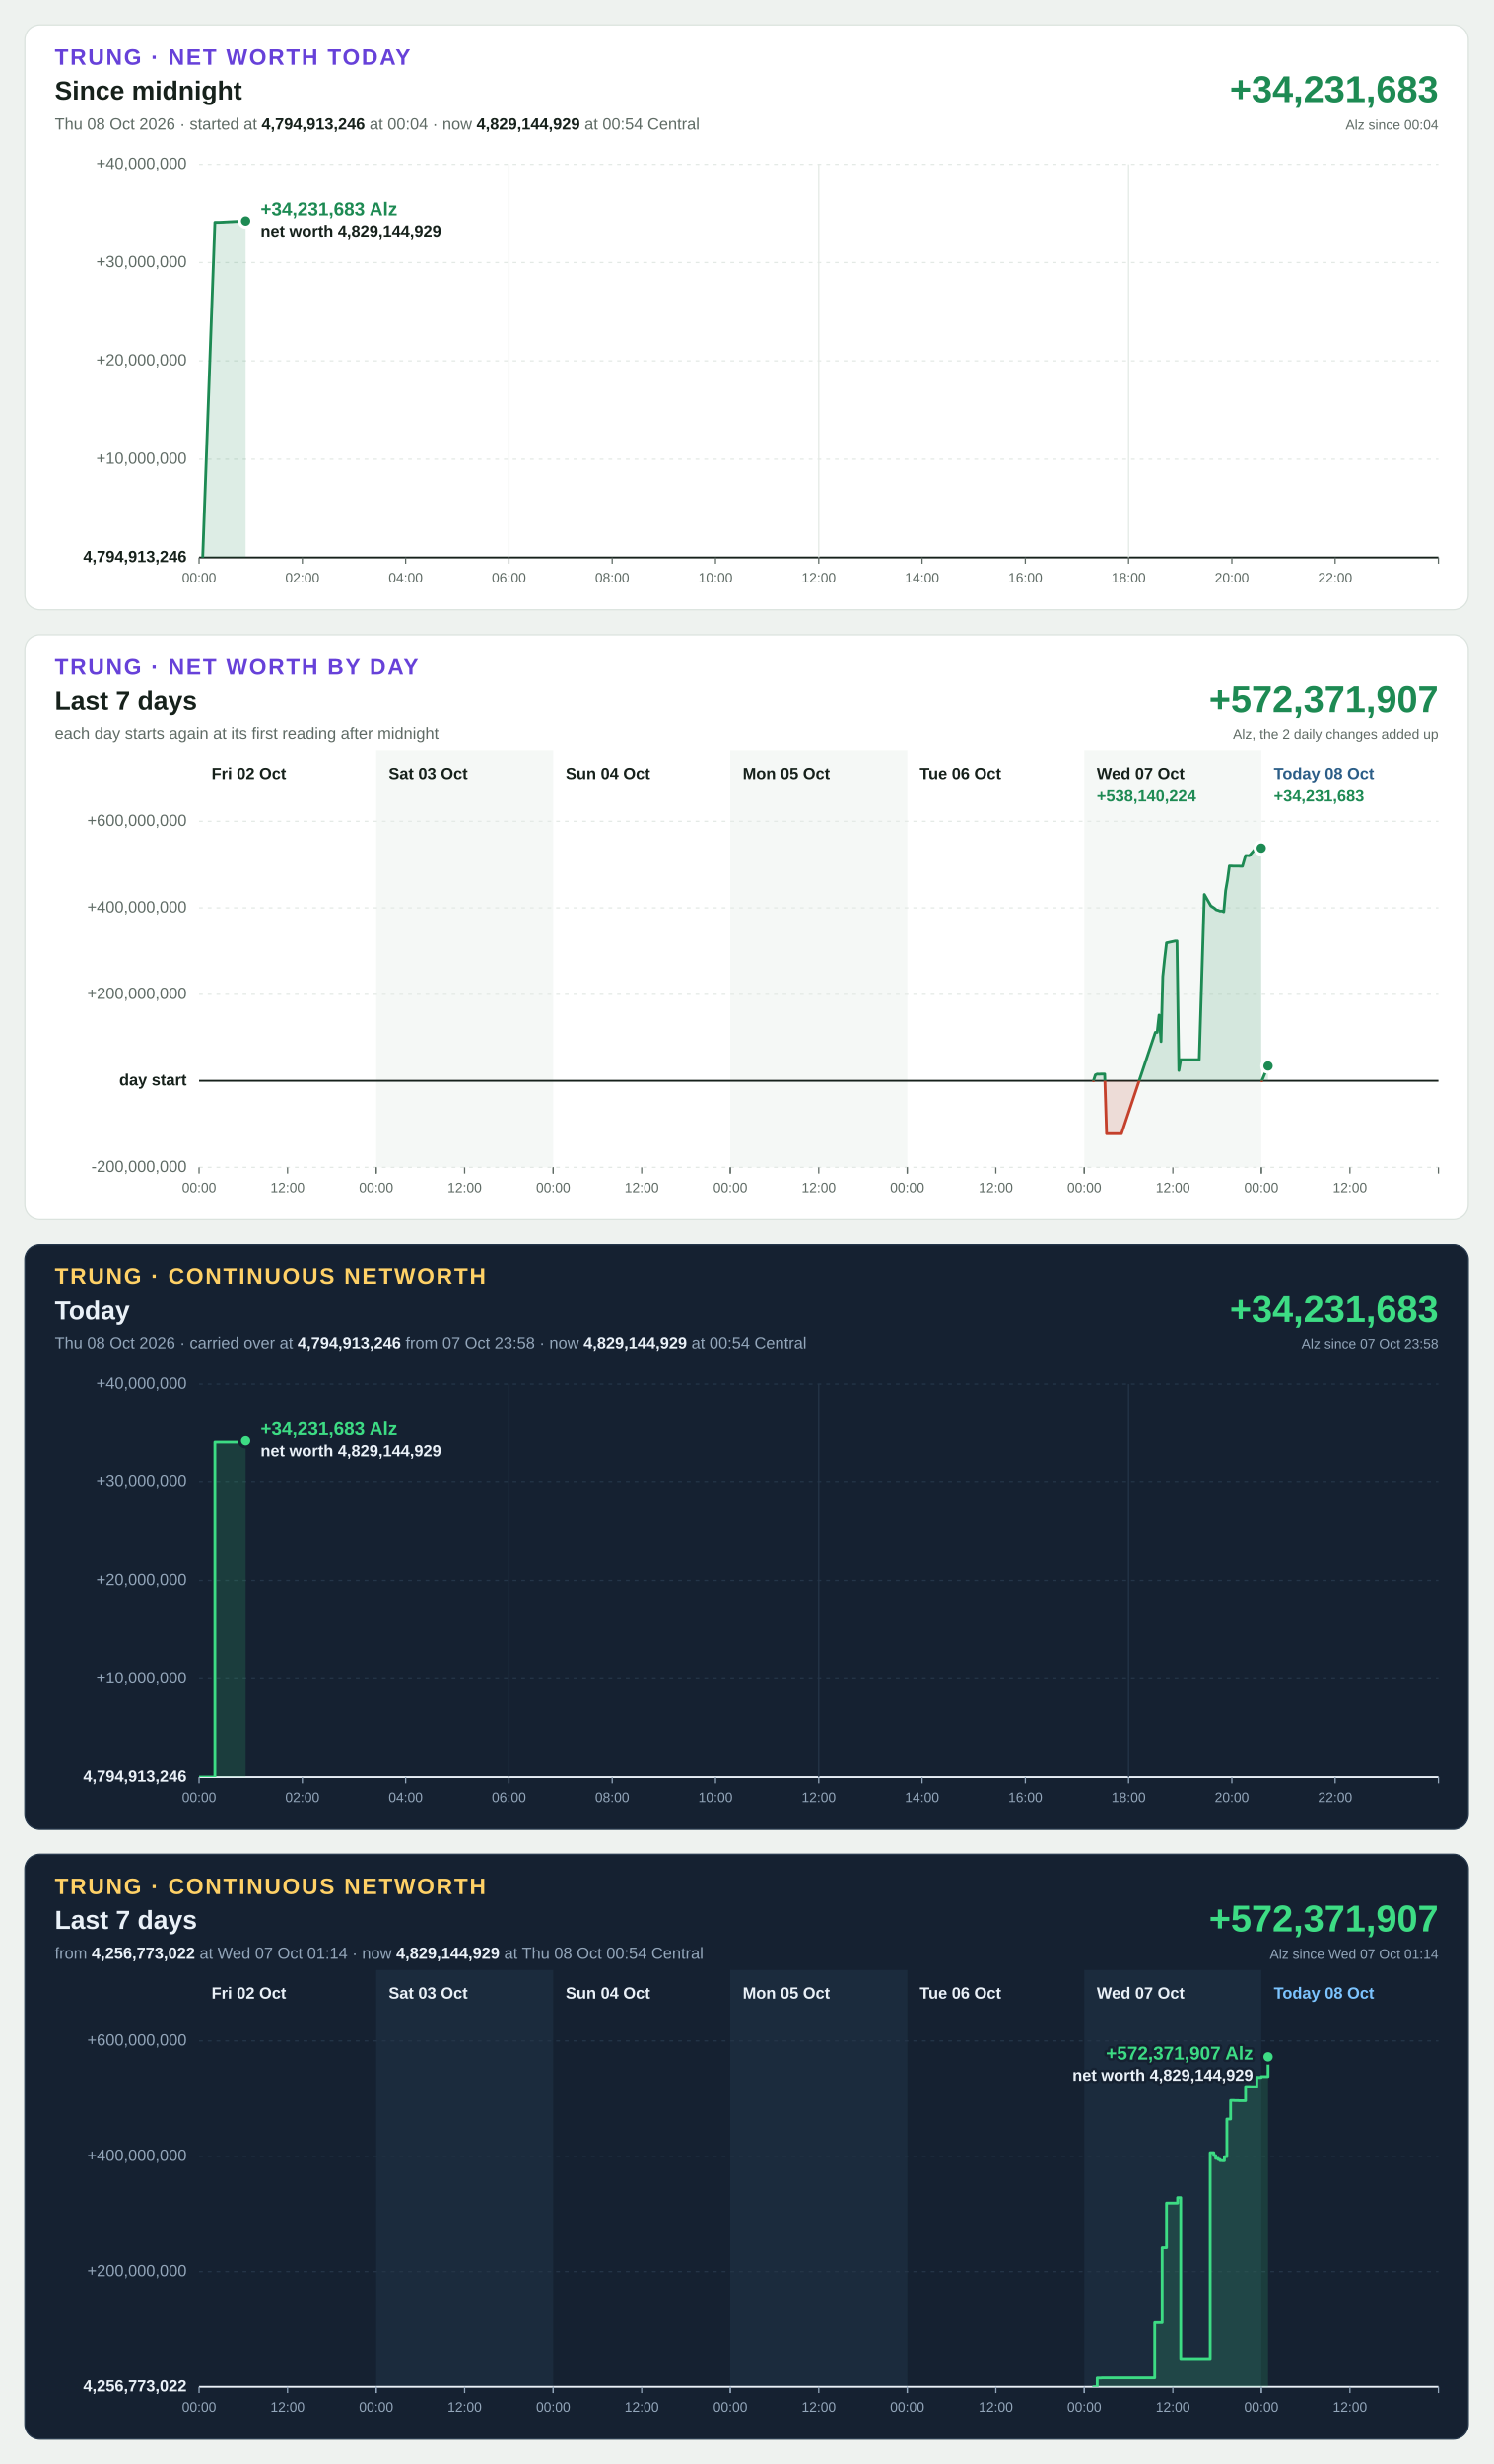
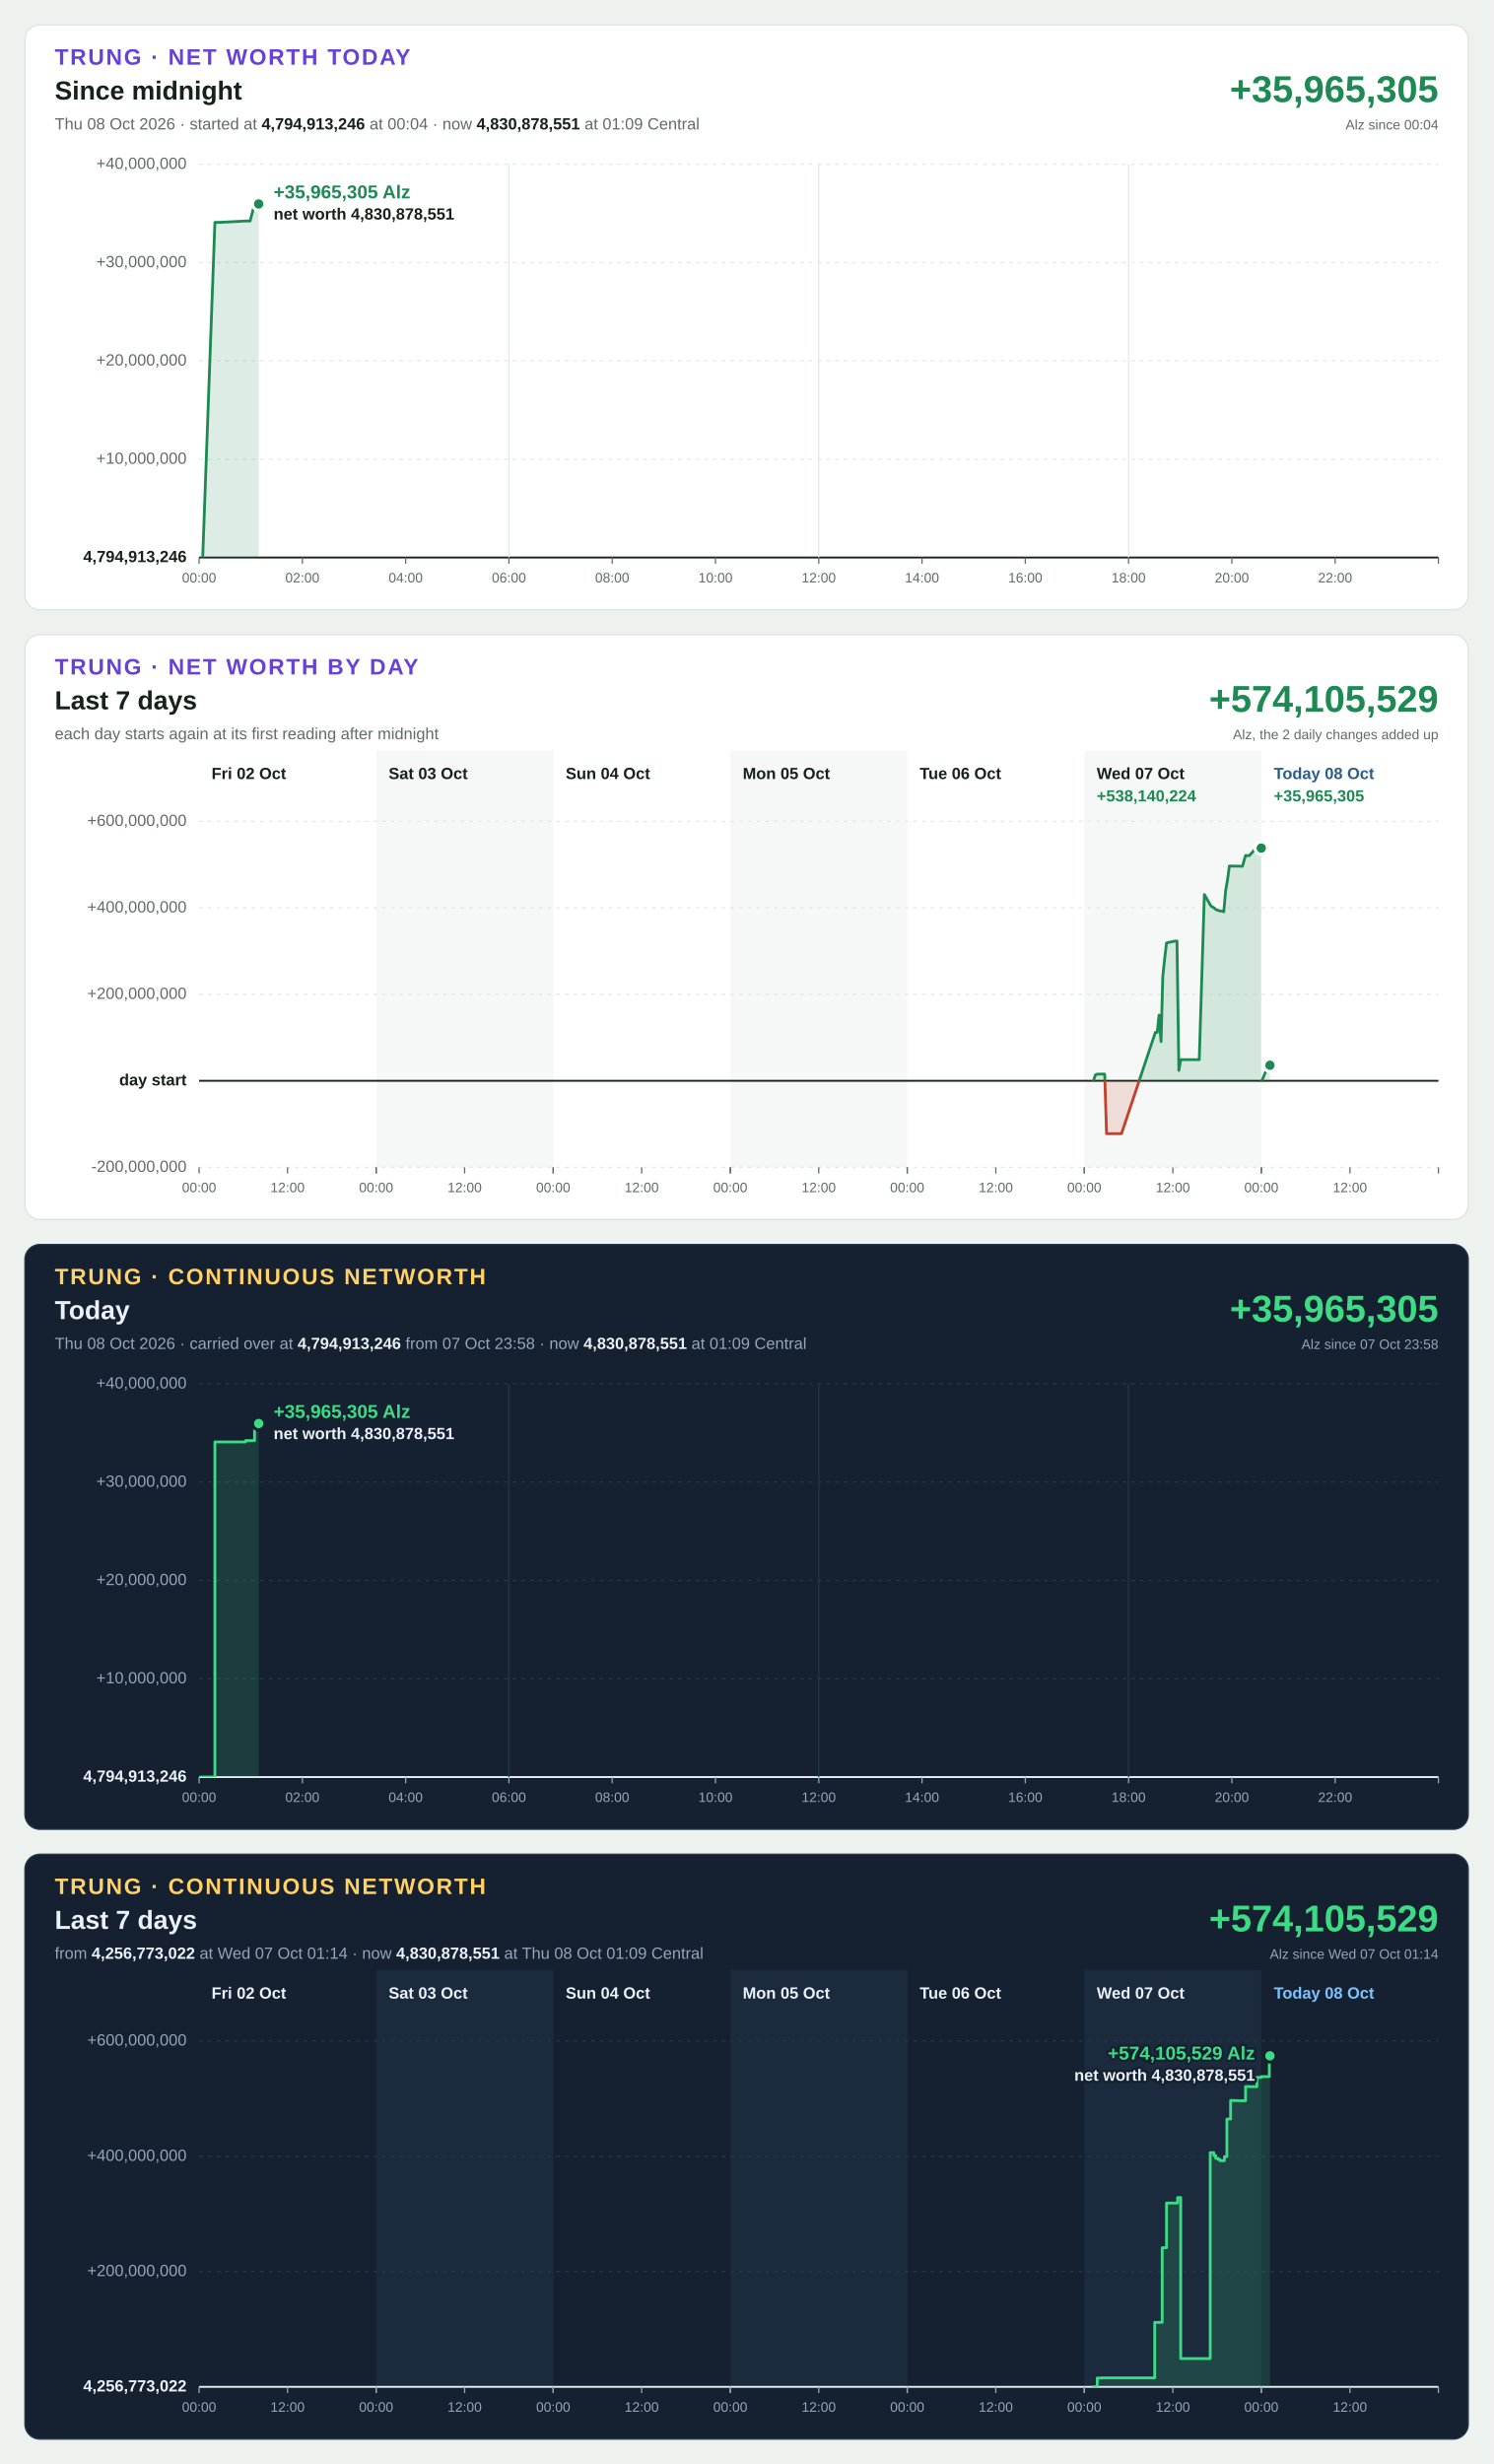
<svg xmlns="http://www.w3.org/2000/svg" width="1200" height="1980" viewBox="0 0 1200 1980" font-family="Segoe UI, Helvetica Neue, Arial, sans-serif" font-size="13" style="font-variant-numeric: tabular-nums">
  <rect width="1200" height="1980" fill="#eef2ef" />
  <g transform="translate(20,20)">
    <rect width="1160" height="470" rx="12" fill="#ffffff" stroke="#dbe3de" />
    <text x="24" y="32" font-size="18" font-weight="700" letter-spacing="1.4" fill="#6741d9">TRUNG · NET WORTH TODAY</text>
    <text x="24" y="60" font-size="21" font-weight="700" fill="#16211b">Since midnight</text>
-     <text x="24" y="84" fill="#5f6b65">Thu 08 Oct 2026 · started at <tspan font-weight="700" fill="#16211b">4,794,913,246</tspan> at 00:04 · now <tspan font-weight="700" fill="#16211b">4,829,144,929</tspan> at 00:54 Central</text>
-     <text x="1136" y="62" font-size="30" font-weight="700" text-anchor="end" fill="#1d8a53">+34,231,683</text>
+     <text x="24" y="84" fill="#5f6b65">Thu 08 Oct 2026 · started at <tspan font-weight="700" fill="#16211b">4,794,913,246</tspan> at 00:04 · now <tspan font-weight="700" fill="#16211b">4,830,878,551</tspan> at 01:09 Central</text>
+     <text x="1136" y="62" font-size="30" font-weight="700" text-anchor="end" fill="#1d8a53">+35,965,305</text>
    <text x="1136" y="84" font-size="11" text-anchor="end" fill="#5f6b65">Alz since 00:04</text>
    <line x1="140" x2="1136" y1="428.0" y2="428.0" stroke="#16211b" stroke-width="1.5" />
    <text x="130" y="428.0" text-anchor="end" dominant-baseline="middle" font-weight="700" fill="#16211b">4,794,913,246</text>
    <line x1="140" x2="1136" y1="349.0" y2="349.0" stroke="#e3e9e5" stroke-width="1" stroke-dasharray="3 4" />
    <text x="130" y="349.0" text-anchor="end" dominant-baseline="middle" font-weight="400" fill="#5f6b65">+10,000,000</text>
    <line x1="140" x2="1136" y1="270.0" y2="270.0" stroke="#e3e9e5" stroke-width="1" stroke-dasharray="3 4" />
    <text x="130" y="270.0" text-anchor="end" dominant-baseline="middle" font-weight="400" fill="#5f6b65">+20,000,000</text>
    <line x1="140" x2="1136" y1="191.0" y2="191.0" stroke="#e3e9e5" stroke-width="1" stroke-dasharray="3 4" />
    <text x="130" y="191.0" text-anchor="end" dominant-baseline="middle" font-weight="400" fill="#5f6b65">+30,000,000</text>
    <line x1="140" x2="1136" y1="112.0" y2="112.0" stroke="#e3e9e5" stroke-width="1" stroke-dasharray="3 4" />
    <text x="130" y="112.0" text-anchor="end" dominant-baseline="middle" font-weight="400" fill="#5f6b65">+40,000,000</text>
    <line x1="140.0" x2="140.0" y1="428" y2="433" stroke="#5f6b65" stroke-width="1" />
    <text x="140.0" y="448" font-size="11" text-anchor="middle" fill="#5f6b65">00:00</text>
    <line x1="223.0" x2="223.0" y1="428" y2="433" stroke="#5f6b65" stroke-width="1" />
    <text x="223.0" y="448" font-size="11" text-anchor="middle" fill="#5f6b65">02:00</text>
    <line x1="306.0" x2="306.0" y1="428" y2="433" stroke="#5f6b65" stroke-width="1" />
    <text x="306.0" y="448" font-size="11" text-anchor="middle" fill="#5f6b65">04:00</text>
    <line x1="389.0" x2="389.0" y1="112" y2="428" stroke="#e3e9e5" stroke-width="1" />
    <line x1="389.0" x2="389.0" y1="428" y2="433" stroke="#5f6b65" stroke-width="1" />
    <text x="389.0" y="448" font-size="11" text-anchor="middle" fill="#5f6b65">06:00</text>
    <line x1="472.0" x2="472.0" y1="428" y2="433" stroke="#5f6b65" stroke-width="1" />
    <text x="472.0" y="448" font-size="11" text-anchor="middle" fill="#5f6b65">08:00</text>
    <line x1="555.0" x2="555.0" y1="428" y2="433" stroke="#5f6b65" stroke-width="1" />
    <text x="555.0" y="448" font-size="11" text-anchor="middle" fill="#5f6b65">10:00</text>
    <line x1="638.0" x2="638.0" y1="112" y2="428" stroke="#e3e9e5" stroke-width="1" />
    <line x1="638.0" x2="638.0" y1="428" y2="433" stroke="#5f6b65" stroke-width="1" />
    <text x="638.0" y="448" font-size="11" text-anchor="middle" fill="#5f6b65">12:00</text>
    <line x1="721.0" x2="721.0" y1="428" y2="433" stroke="#5f6b65" stroke-width="1" />
    <text x="721.0" y="448" font-size="11" text-anchor="middle" fill="#5f6b65">14:00</text>
    <line x1="804.0" x2="804.0" y1="428" y2="433" stroke="#5f6b65" stroke-width="1" />
    <text x="804.0" y="448" font-size="11" text-anchor="middle" fill="#5f6b65">16:00</text>
    <line x1="887.0" x2="887.0" y1="112" y2="428" stroke="#e3e9e5" stroke-width="1" />
    <line x1="887.0" x2="887.0" y1="428" y2="433" stroke="#5f6b65" stroke-width="1" />
    <text x="887.0" y="448" font-size="11" text-anchor="middle" fill="#5f6b65">18:00</text>
    <line x1="970.0" x2="970.0" y1="428" y2="433" stroke="#5f6b65" stroke-width="1" />
    <text x="970.0" y="448" font-size="11" text-anchor="middle" fill="#5f6b65">20:00</text>
    <line x1="1053.0" x2="1053.0" y1="428" y2="433" stroke="#5f6b65" stroke-width="1" />
    <text x="1053.0" y="448" font-size="11" text-anchor="middle" fill="#5f6b65">22:00</text>
    <line x1="1136.0" x2="1136.0" y1="428" y2="433" stroke="#5f6b65" stroke-width="1" />
    <defs>
-       <path id="shape-today" d="M142.9 428.0L142.9 428.0L152.7 158.7L156.2 158.7L177.4 157.6L177.4 428.0Z" />
-       <path id="line-today" d="M142.9 428.0L152.7 158.7L156.2 158.7L177.4 157.6" />
+       <path id="shape-today" d="M142.9 428.0L142.9 428.0L152.7 158.7L156.2 158.7L177.4 157.6L181.0 157.6L184.6 143.9L187.9 143.9L187.9 428.0Z" />
+       <path id="line-today" d="M142.9 428.0L152.7 158.7L156.2 158.7L177.4 157.6L181.0 157.6L184.6 143.9L187.9 143.9" />
      <clipPath id="up-today">
        <rect x="140" y="112" width="996" height="316.0" />
      </clipPath>
      <clipPath id="down-today">
        <rect x="140" y="428.0" width="996" height="0.0" />
      </clipPath>
    </defs>
    <use href="#shape-today" fill="#1d8a53" fill-opacity="0.15" clip-path="url(#up-today)" />
    <use href="#line-today" fill="none" stroke="#1d8a53" stroke-width="2.25" stroke-linejoin="round" stroke-linecap="round" clip-path="url(#up-today)" />
    <use href="#shape-today" fill="#c4402b" fill-opacity="0.15" clip-path="url(#down-today)" />
    <use href="#line-today" fill="none" stroke="#c4402b" stroke-width="2.25" stroke-linejoin="round" stroke-linecap="round" clip-path="url(#down-today)" />
-     <circle cx="177.4" cy="157.6" r="5" fill="#1d8a53" stroke="#ffffff" stroke-width="2.5" />
-     <text x="189.4" y="153.1" text-anchor="start" font-size="15" font-weight="700" fill="#1d8a53" stroke="#ffffff" stroke-width="4" stroke-linejoin="round" paint-order="stroke">+34,231,683 Alz</text>
-     <text x="189.4" y="170.1" text-anchor="start" font-size="13" font-weight="600" fill="#16211b" stroke="#ffffff" stroke-width="4" stroke-linejoin="round" paint-order="stroke">net worth 4,829,144,929</text>
+     <circle cx="187.9" cy="143.9" r="5" fill="#1d8a53" stroke="#ffffff" stroke-width="2.5" />
+     <text x="199.9" y="139.4" text-anchor="start" font-size="15" font-weight="700" fill="#1d8a53" stroke="#ffffff" stroke-width="4" stroke-linejoin="round" paint-order="stroke">+35,965,305 Alz</text>
+     <text x="199.9" y="156.4" text-anchor="start" font-size="13" font-weight="600" fill="#16211b" stroke="#ffffff" stroke-width="4" stroke-linejoin="round" paint-order="stroke">net worth 4,830,878,551</text>
  </g>
  <g transform="translate(20,510)">
    <rect width="1160" height="470" rx="12" fill="#ffffff" stroke="#dbe3de" />
    <text x="24" y="32" font-size="18" font-weight="700" letter-spacing="1.4" fill="#6741d9">TRUNG · NET WORTH BY DAY</text>
    <text x="24" y="60" font-size="21" font-weight="700" fill="#16211b">Last 7 days</text>
    <text x="24" y="84" fill="#5f6b65">each day starts again at its first reading after midnight</text>
-     <text x="1136" y="62" font-size="30" font-weight="700" text-anchor="end" fill="#1d8a53">+572,371,907</text>
+     <text x="1136" y="62" font-size="30" font-weight="700" text-anchor="end" fill="#1d8a53">+574,105,529</text>
    <text x="1136" y="84" font-size="11" text-anchor="end" fill="#5f6b65">Alz, the 2 daily changes added up</text>
    <rect x="282.3" y="93" width="142.3" height="335" fill="#f5f8f6" />
    <rect x="566.9" y="93" width="142.3" height="335" fill="#f5f8f6" />
    <rect x="851.4" y="93" width="142.3" height="335" fill="#f5f8f6" />
    <line x1="140" x2="1136" y1="428.0" y2="428.0" stroke="#e3e9e5" stroke-width="1" stroke-dasharray="3 4" />
    <text x="130" y="428.0" text-anchor="end" dominant-baseline="middle" font-weight="400" fill="#5f6b65">-200,000,000</text>
    <line x1="140" x2="1136" y1="358.5" y2="358.5" stroke="#16211b" stroke-width="1.5" />
    <text x="130" y="358.5" text-anchor="end" dominant-baseline="middle" font-weight="700" fill="#16211b">day start</text>
    <line x1="140" x2="1136" y1="289.0" y2="289.0" stroke="#e3e9e5" stroke-width="1" stroke-dasharray="3 4" />
    <text x="130" y="289.0" text-anchor="end" dominant-baseline="middle" font-weight="400" fill="#5f6b65">+200,000,000</text>
    <line x1="140" x2="1136" y1="219.5" y2="219.5" stroke="#e3e9e5" stroke-width="1" stroke-dasharray="3 4" />
    <text x="130" y="219.5" text-anchor="end" dominant-baseline="middle" font-weight="400" fill="#5f6b65">+400,000,000</text>
    <line x1="140" x2="1136" y1="150.0" y2="150.0" stroke="#e3e9e5" stroke-width="1" stroke-dasharray="3 4" />
    <text x="130" y="150.0" text-anchor="end" dominant-baseline="middle" font-weight="400" fill="#5f6b65">+600,000,000</text>
    <text x="150.0" y="116" font-weight="700" fill="#16211b">Fri 02 Oct</text>
    <line x1="140.0" x2="140.0" y1="428" y2="433" stroke="#5f6b65" stroke-width="1" />
    <text x="140.0" y="448" font-size="11" text-anchor="middle" fill="#5f6b65">00:00</text>
    <line x1="211.1" x2="211.1" y1="428" y2="433" stroke="#5f6b65" stroke-width="1" />
    <text x="211.1" y="448" font-size="11" text-anchor="middle" fill="#5f6b65">12:00</text>
    <line x1="282.3" x2="282.3" y1="428" y2="433" stroke="#5f6b65" stroke-width="1" />
    <text x="292.3" y="116" font-weight="700" fill="#16211b">Sat 03 Oct</text>
    <line x1="282.3" x2="282.3" y1="428" y2="433" stroke="#5f6b65" stroke-width="1" />
    <text x="282.3" y="448" font-size="11" text-anchor="middle" fill="#5f6b65">00:00</text>
    <line x1="353.4" x2="353.4" y1="428" y2="433" stroke="#5f6b65" stroke-width="1" />
    <text x="353.4" y="448" font-size="11" text-anchor="middle" fill="#5f6b65">12:00</text>
    <line x1="424.6" x2="424.6" y1="428" y2="433" stroke="#5f6b65" stroke-width="1" />
    <text x="434.6" y="116" font-weight="700" fill="#16211b">Sun 04 Oct</text>
    <line x1="424.6" x2="424.6" y1="428" y2="433" stroke="#5f6b65" stroke-width="1" />
    <text x="424.6" y="448" font-size="11" text-anchor="middle" fill="#5f6b65">00:00</text>
    <line x1="495.7" x2="495.7" y1="428" y2="433" stroke="#5f6b65" stroke-width="1" />
    <text x="495.7" y="448" font-size="11" text-anchor="middle" fill="#5f6b65">12:00</text>
    <line x1="566.9" x2="566.9" y1="428" y2="433" stroke="#5f6b65" stroke-width="1" />
    <text x="576.9" y="116" font-weight="700" fill="#16211b">Mon 05 Oct</text>
    <line x1="566.9" x2="566.9" y1="428" y2="433" stroke="#5f6b65" stroke-width="1" />
    <text x="566.9" y="448" font-size="11" text-anchor="middle" fill="#5f6b65">00:00</text>
    <line x1="638.0" x2="638.0" y1="428" y2="433" stroke="#5f6b65" stroke-width="1" />
    <text x="638.0" y="448" font-size="11" text-anchor="middle" fill="#5f6b65">12:00</text>
    <line x1="709.1" x2="709.1" y1="428" y2="433" stroke="#5f6b65" stroke-width="1" />
    <text x="719.1" y="116" font-weight="700" fill="#16211b">Tue 06 Oct</text>
    <line x1="709.1" x2="709.1" y1="428" y2="433" stroke="#5f6b65" stroke-width="1" />
    <text x="709.1" y="448" font-size="11" text-anchor="middle" fill="#5f6b65">00:00</text>
    <line x1="780.3" x2="780.3" y1="428" y2="433" stroke="#5f6b65" stroke-width="1" />
    <text x="780.3" y="448" font-size="11" text-anchor="middle" fill="#5f6b65">12:00</text>
    <line x1="851.4" x2="851.4" y1="428" y2="433" stroke="#5f6b65" stroke-width="1" />
    <text x="861.4" y="116" font-weight="700" fill="#16211b">Wed 07 Oct</text>
    <line x1="851.4" x2="851.4" y1="428" y2="433" stroke="#5f6b65" stroke-width="1" />
    <text x="851.4" y="448" font-size="11" text-anchor="middle" fill="#5f6b65">00:00</text>
    <line x1="922.6" x2="922.6" y1="428" y2="433" stroke="#5f6b65" stroke-width="1" />
    <text x="922.6" y="448" font-size="11" text-anchor="middle" fill="#5f6b65">12:00</text>
    <line x1="993.7" x2="993.7" y1="428" y2="433" stroke="#5f6b65" stroke-width="1" />
    <text x="861.4" y="134" font-weight="700" fill="#1d8a53">+538,140,224</text>
    <defs>
      <path id="shape-day5" d="M858.8 358.5L858.8 358.5L860.3 353.8L861.8 353.1L863.3 353.2L864.8 353.1L866.3 353.1L867.8 353.1L869.3 401.0L870.8 401.0L872.3 401.0L873.8 401.0L875.3 401.0L876.8 401.0L878.3 401.0L879.8 401.0L881.3 401.0L908.5 319.6L910.0 319.6L911.5 305.7L913.1 327.0L914.5 274.7L916.0 260.4L917.5 247.7L924.4 246.2L925.9 246.2L927.4 350.2L928.9 341.5L930.4 341.5L931.9 341.5L933.4 341.5L934.9 341.5L936.4 341.5L937.9 341.5L939.3 341.5L940.8 341.5L942.3 341.5L943.8 341.5L947.9 208.8L953.1 217.9L956.0 219.8L957.5 221.1L959.0 221.5L960.5 222.1L962.0 222.0L963.5 222.7L965.0 205.7L966.5 197.1L968.0 185.9L969.5 185.9L971.0 186.0L972.5 186.0L974.0 186.0L975.5 186.0L977.1 186.1L978.5 186.1L981.0 177.5L982.5 177.5L984.0 177.6L989.1 171.9L990.6 172.0L992.1 172.3L993.6 171.5L993.6 358.5Z" />
      <path id="line-day5" d="M858.8 358.5L860.3 353.8L861.8 353.1L863.3 353.2L864.8 353.1L866.3 353.1L867.8 353.1L869.3 401.0L870.8 401.0L872.3 401.0L873.8 401.0L875.3 401.0L876.8 401.0L878.3 401.0L879.8 401.0L881.3 401.0L908.5 319.6L910.0 319.6L911.5 305.7L913.1 327.0L914.5 274.7L916.0 260.4L917.5 247.7L924.4 246.2L925.9 246.2L927.4 350.2L928.9 341.5L930.4 341.5L931.9 341.5L933.4 341.5L934.9 341.5L936.4 341.5L937.9 341.5L939.3 341.5L940.8 341.5L942.3 341.5L943.8 341.5L947.9 208.8L953.1 217.9L956.0 219.8L957.5 221.1L959.0 221.5L960.5 222.1L962.0 222.0L963.5 222.7L965.0 205.7L966.5 197.1L968.0 185.9L969.5 185.9L971.0 186.0L972.5 186.0L974.0 186.0L975.5 186.0L977.1 186.1L978.5 186.1L981.0 177.5L982.5 177.5L984.0 177.6L989.1 171.9L990.6 172.0L992.1 172.3L993.6 171.5" />
      <clipPath id="up-day5">
        <rect x="140" y="150" width="996" height="208.5" />
      </clipPath>
      <clipPath id="down-day5">
        <rect x="140" y="358.5" width="996" height="69.5" />
      </clipPath>
    </defs>
    <use href="#shape-day5" fill="#1d8a53" fill-opacity="0.15" clip-path="url(#up-day5)" />
    <use href="#line-day5" fill="none" stroke="#1d8a53" stroke-width="2.25" stroke-linejoin="round" stroke-linecap="round" clip-path="url(#up-day5)" />
    <use href="#shape-day5" fill="#c4402b" fill-opacity="0.15" clip-path="url(#down-day5)" />
    <use href="#line-day5" fill="none" stroke="#c4402b" stroke-width="2.25" stroke-linejoin="round" stroke-linecap="round" clip-path="url(#down-day5)" />
    <circle cx="993.6" cy="171.5" r="5" fill="#1d8a53" stroke="#ffffff" stroke-width="2.5" />
    <text x="1003.7" y="116" font-weight="700" fill="#2b5d87">Today 08 Oct</text>
    <line x1="993.7" x2="993.7" y1="428" y2="433" stroke="#5f6b65" stroke-width="1" />
    <text x="993.7" y="448" font-size="11" text-anchor="middle" fill="#5f6b65">00:00</text>
    <line x1="1064.9" x2="1064.9" y1="428" y2="433" stroke="#5f6b65" stroke-width="1" />
    <text x="1064.9" y="448" font-size="11" text-anchor="middle" fill="#5f6b65">12:00</text>
    <line x1="1136.0" x2="1136.0" y1="428" y2="433" stroke="#5f6b65" stroke-width="1" />
-     <text x="1003.7" y="134" font-weight="700" fill="#1d8a53">+34,231,683</text>
-     <defs>
-       <path id="shape-day6" d="M994.1 358.5L994.1 358.5L999.1 346.6L999.1 358.5Z" />
-       <path id="line-day6" d="M994.1 358.5L999.1 346.6" />
+     <text x="1003.7" y="134" font-weight="700" fill="#1d8a53">+35,965,305</text>
+     <defs>
+       <path id="shape-day6" d="M994.1 358.5L994.1 358.5L999.1 346.6L1000.6 346.0L1000.6 358.5Z" />
+       <path id="line-day6" d="M994.1 358.5L999.1 346.6L1000.6 346.0" />
      <clipPath id="up-day6">
        <rect x="140" y="150" width="996" height="208.5" />
      </clipPath>
      <clipPath id="down-day6">
        <rect x="140" y="358.5" width="996" height="69.5" />
      </clipPath>
    </defs>
    <use href="#shape-day6" fill="#1d8a53" fill-opacity="0.15" clip-path="url(#up-day6)" />
    <use href="#line-day6" fill="none" stroke="#1d8a53" stroke-width="2.25" stroke-linejoin="round" stroke-linecap="round" clip-path="url(#up-day6)" />
    <use href="#shape-day6" fill="#c4402b" fill-opacity="0.15" clip-path="url(#down-day6)" />
    <use href="#line-day6" fill="none" stroke="#c4402b" stroke-width="2.25" stroke-linejoin="round" stroke-linecap="round" clip-path="url(#down-day6)" />
-     <circle cx="999.1" cy="346.6" r="5" fill="#1d8a53" stroke="#ffffff" stroke-width="2.5" />
+     <circle cx="1000.6" cy="346.0" r="5" fill="#1d8a53" stroke="#ffffff" stroke-width="2.5" />
  </g>
  <g transform="translate(20,1000)">
    <rect width="1160" height="470" rx="12" fill="#152131" stroke="#24364a" />
    <text x="24" y="32" font-size="18" font-weight="700" letter-spacing="1.4" fill="#ffd166">TRUNG · CONTINUOUS NETWORTH</text>
    <text x="24" y="60" font-size="21" font-weight="700" fill="#eaf1f8">Today</text>
-     <text x="24" y="84" fill="#93a6ba">Thu 08 Oct 2026 · carried over at <tspan font-weight="700" fill="#eaf1f8">4,794,913,246</tspan> from 07 Oct 23:58 · now <tspan font-weight="700" fill="#eaf1f8">4,829,144,929</tspan> at 00:54 Central</text>
-     <text x="1136" y="62" font-size="30" font-weight="700" text-anchor="end" fill="#3ddc84">+34,231,683</text>
+     <text x="24" y="84" fill="#93a6ba">Thu 08 Oct 2026 · carried over at <tspan font-weight="700" fill="#eaf1f8">4,794,913,246</tspan> from 07 Oct 23:58 · now <tspan font-weight="700" fill="#eaf1f8">4,830,878,551</tspan> at 01:09 Central</text>
+     <text x="1136" y="62" font-size="30" font-weight="700" text-anchor="end" fill="#3ddc84">+35,965,305</text>
    <text x="1136" y="84" font-size="11" text-anchor="end" fill="#93a6ba">Alz since 07 Oct 23:58</text>
    <line x1="140" x2="1136" y1="428.0" y2="428.0" stroke="#eaf1f8" stroke-width="1.5" />
    <text x="130" y="428.0" text-anchor="end" dominant-baseline="middle" font-weight="700" fill="#eaf1f8">4,794,913,246</text>
    <line x1="140" x2="1136" y1="349.0" y2="349.0" stroke="#243548" stroke-width="1" stroke-dasharray="3 4" />
    <text x="130" y="349.0" text-anchor="end" dominant-baseline="middle" font-weight="400" fill="#93a6ba">+10,000,000</text>
    <line x1="140" x2="1136" y1="270.0" y2="270.0" stroke="#243548" stroke-width="1" stroke-dasharray="3 4" />
    <text x="130" y="270.0" text-anchor="end" dominant-baseline="middle" font-weight="400" fill="#93a6ba">+20,000,000</text>
    <line x1="140" x2="1136" y1="191.0" y2="191.0" stroke="#243548" stroke-width="1" stroke-dasharray="3 4" />
    <text x="130" y="191.0" text-anchor="end" dominant-baseline="middle" font-weight="400" fill="#93a6ba">+30,000,000</text>
    <line x1="140" x2="1136" y1="112.0" y2="112.0" stroke="#243548" stroke-width="1" stroke-dasharray="3 4" />
    <text x="130" y="112.0" text-anchor="end" dominant-baseline="middle" font-weight="400" fill="#93a6ba">+40,000,000</text>
    <line x1="140.0" x2="140.0" y1="428" y2="433" stroke="#93a6ba" stroke-width="1" />
    <text x="140.0" y="448" font-size="11" text-anchor="middle" fill="#93a6ba">00:00</text>
    <line x1="223.0" x2="223.0" y1="428" y2="433" stroke="#93a6ba" stroke-width="1" />
    <text x="223.0" y="448" font-size="11" text-anchor="middle" fill="#93a6ba">02:00</text>
    <line x1="306.0" x2="306.0" y1="428" y2="433" stroke="#93a6ba" stroke-width="1" />
    <text x="306.0" y="448" font-size="11" text-anchor="middle" fill="#93a6ba">04:00</text>
    <line x1="389.0" x2="389.0" y1="112" y2="428" stroke="#243548" stroke-width="1" />
    <line x1="389.0" x2="389.0" y1="428" y2="433" stroke="#93a6ba" stroke-width="1" />
    <text x="389.0" y="448" font-size="11" text-anchor="middle" fill="#93a6ba">06:00</text>
    <line x1="472.0" x2="472.0" y1="428" y2="433" stroke="#93a6ba" stroke-width="1" />
    <text x="472.0" y="448" font-size="11" text-anchor="middle" fill="#93a6ba">08:00</text>
    <line x1="555.0" x2="555.0" y1="428" y2="433" stroke="#93a6ba" stroke-width="1" />
    <text x="555.0" y="448" font-size="11" text-anchor="middle" fill="#93a6ba">10:00</text>
    <line x1="638.0" x2="638.0" y1="112" y2="428" stroke="#243548" stroke-width="1" />
    <line x1="638.0" x2="638.0" y1="428" y2="433" stroke="#93a6ba" stroke-width="1" />
    <text x="638.0" y="448" font-size="11" text-anchor="middle" fill="#93a6ba">12:00</text>
    <line x1="721.0" x2="721.0" y1="428" y2="433" stroke="#93a6ba" stroke-width="1" />
    <text x="721.0" y="448" font-size="11" text-anchor="middle" fill="#93a6ba">14:00</text>
    <line x1="804.0" x2="804.0" y1="428" y2="433" stroke="#93a6ba" stroke-width="1" />
    <text x="804.0" y="448" font-size="11" text-anchor="middle" fill="#93a6ba">16:00</text>
    <line x1="887.0" x2="887.0" y1="112" y2="428" stroke="#243548" stroke-width="1" />
    <line x1="887.0" x2="887.0" y1="428" y2="433" stroke="#93a6ba" stroke-width="1" />
    <text x="887.0" y="448" font-size="11" text-anchor="middle" fill="#93a6ba">18:00</text>
    <line x1="970.0" x2="970.0" y1="428" y2="433" stroke="#93a6ba" stroke-width="1" />
    <text x="970.0" y="448" font-size="11" text-anchor="middle" fill="#93a6ba">20:00</text>
    <line x1="1053.0" x2="1053.0" y1="428" y2="433" stroke="#93a6ba" stroke-width="1" />
    <text x="1053.0" y="448" font-size="11" text-anchor="middle" fill="#93a6ba">22:00</text>
    <line x1="1136.0" x2="1136.0" y1="428" y2="433" stroke="#93a6ba" stroke-width="1" />
    <defs>
-       <path id="shape-flow-today" d="M140.0 428.0L140.0 428.0L152.7 428.0L152.7 158.7L177.4 158.7L177.4 157.6L177.4 428.0Z" />
-       <path id="line-flow-today" d="M140.0 428.0L152.7 428.0L152.7 158.7L177.4 158.7L177.4 157.6" />
+       <path id="shape-flow-today" d="M140.0 428.0L140.0 428.0L152.7 428.0L152.7 158.7L177.4 158.7L177.4 157.6L184.6 157.6L184.6 143.9L187.9 143.9L187.9 143.9L187.9 428.0Z" />
+       <path id="line-flow-today" d="M140.0 428.0L152.7 428.0L152.7 158.7L177.4 158.7L177.4 157.6L184.6 157.6L184.6 143.9L187.9 143.9L187.9 143.9" />
      <clipPath id="up-flow-today">
        <rect x="140" y="112" width="996" height="316.0" />
      </clipPath>
      <clipPath id="down-flow-today">
        <rect x="140" y="428.0" width="996" height="0.0" />
      </clipPath>
    </defs>
    <use href="#shape-flow-today" fill="#3ddc84" fill-opacity="0.15" clip-path="url(#up-flow-today)" />
    <use href="#line-flow-today" fill="none" stroke="#3ddc84" stroke-width="2.25" stroke-linejoin="round" stroke-linecap="round" clip-path="url(#up-flow-today)" />
    <use href="#shape-flow-today" fill="#ff6b6b" fill-opacity="0.15" clip-path="url(#down-flow-today)" />
    <use href="#line-flow-today" fill="none" stroke="#ff6b6b" stroke-width="2.25" stroke-linejoin="round" stroke-linecap="round" clip-path="url(#down-flow-today)" />
-     <circle cx="177.4" cy="157.6" r="5" fill="#3ddc84" stroke="#152131" stroke-width="2.5" />
-     <text x="189.4" y="153.1" text-anchor="start" font-size="15" font-weight="700" fill="#3ddc84" stroke="#152131" stroke-width="4" stroke-linejoin="round" paint-order="stroke">+34,231,683 Alz</text>
-     <text x="189.4" y="170.1" text-anchor="start" font-size="13" font-weight="600" fill="#eaf1f8" stroke="#152131" stroke-width="4" stroke-linejoin="round" paint-order="stroke">net worth 4,829,144,929</text>
+     <circle cx="187.9" cy="143.9" r="5" fill="#3ddc84" stroke="#152131" stroke-width="2.5" />
+     <text x="199.9" y="139.4" text-anchor="start" font-size="15" font-weight="700" fill="#3ddc84" stroke="#152131" stroke-width="4" stroke-linejoin="round" paint-order="stroke">+35,965,305 Alz</text>
+     <text x="199.9" y="156.4" text-anchor="start" font-size="13" font-weight="600" fill="#eaf1f8" stroke="#152131" stroke-width="4" stroke-linejoin="round" paint-order="stroke">net worth 4,830,878,551</text>
  </g>
  <g transform="translate(20,1490)">
    <rect width="1160" height="470" rx="12" fill="#152131" stroke="#24364a" />
    <text x="24" y="32" font-size="18" font-weight="700" letter-spacing="1.4" fill="#ffd166">TRUNG · CONTINUOUS NETWORTH</text>
    <text x="24" y="60" font-size="21" font-weight="700" fill="#eaf1f8">Last 7 days</text>
-     <text x="24" y="84" fill="#93a6ba">from <tspan font-weight="700" fill="#eaf1f8">4,256,773,022</tspan> at Wed 07 Oct 01:14 · now <tspan font-weight="700" fill="#eaf1f8">4,829,144,929</tspan> at Thu 08 Oct 00:54 Central</text>
-     <text x="1136" y="62" font-size="30" font-weight="700" text-anchor="end" fill="#3ddc84">+572,371,907</text>
+     <text x="24" y="84" fill="#93a6ba">from <tspan font-weight="700" fill="#eaf1f8">4,256,773,022</tspan> at Wed 07 Oct 01:14 · now <tspan font-weight="700" fill="#eaf1f8">4,830,878,551</tspan> at Thu 08 Oct 01:09 Central</text>
+     <text x="1136" y="62" font-size="30" font-weight="700" text-anchor="end" fill="#3ddc84">+574,105,529</text>
    <text x="1136" y="84" font-size="11" text-anchor="end" fill="#93a6ba">Alz since Wed 07 Oct 01:14</text>
    <rect x="282.3" y="93" width="142.3" height="335" fill="#1b2b3d" />
    <rect x="566.9" y="93" width="142.3" height="335" fill="#1b2b3d" />
    <rect x="851.4" y="93" width="142.3" height="335" fill="#1b2b3d" />
    <line x1="140" x2="1136" y1="428.0" y2="428.0" stroke="#eaf1f8" stroke-width="1.5" />
    <text x="130" y="428.0" text-anchor="end" dominant-baseline="middle" font-weight="700" fill="#eaf1f8">4,256,773,022</text>
    <line x1="140" x2="1136" y1="335.3" y2="335.3" stroke="#243548" stroke-width="1" stroke-dasharray="3 4" />
    <text x="130" y="335.3" text-anchor="end" dominant-baseline="middle" font-weight="400" fill="#93a6ba">+200,000,000</text>
    <line x1="140" x2="1136" y1="242.7" y2="242.7" stroke="#243548" stroke-width="1" stroke-dasharray="3 4" />
    <text x="130" y="242.7" text-anchor="end" dominant-baseline="middle" font-weight="400" fill="#93a6ba">+400,000,000</text>
    <line x1="140" x2="1136" y1="150.0" y2="150.0" stroke="#243548" stroke-width="1" stroke-dasharray="3 4" />
    <text x="130" y="150.0" text-anchor="end" dominant-baseline="middle" font-weight="400" fill="#93a6ba">+600,000,000</text>
    <text x="150.0" y="116" font-weight="700" fill="#eaf1f8">Fri 02 Oct</text>
    <line x1="140.0" x2="140.0" y1="428" y2="433" stroke="#93a6ba" stroke-width="1" />
    <text x="140.0" y="448" font-size="11" text-anchor="middle" fill="#93a6ba">00:00</text>
    <line x1="211.1" x2="211.1" y1="428" y2="433" stroke="#93a6ba" stroke-width="1" />
    <text x="211.1" y="448" font-size="11" text-anchor="middle" fill="#93a6ba">12:00</text>
    <line x1="282.3" x2="282.3" y1="428" y2="433" stroke="#93a6ba" stroke-width="1" />
    <text x="292.3" y="116" font-weight="700" fill="#eaf1f8">Sat 03 Oct</text>
    <line x1="282.3" x2="282.3" y1="428" y2="433" stroke="#93a6ba" stroke-width="1" />
    <text x="282.3" y="448" font-size="11" text-anchor="middle" fill="#93a6ba">00:00</text>
    <line x1="353.4" x2="353.4" y1="428" y2="433" stroke="#93a6ba" stroke-width="1" />
    <text x="353.4" y="448" font-size="11" text-anchor="middle" fill="#93a6ba">12:00</text>
    <line x1="424.6" x2="424.6" y1="428" y2="433" stroke="#93a6ba" stroke-width="1" />
    <text x="434.6" y="116" font-weight="700" fill="#eaf1f8">Sun 04 Oct</text>
    <line x1="424.6" x2="424.6" y1="428" y2="433" stroke="#93a6ba" stroke-width="1" />
    <text x="424.6" y="448" font-size="11" text-anchor="middle" fill="#93a6ba">00:00</text>
    <line x1="495.7" x2="495.7" y1="428" y2="433" stroke="#93a6ba" stroke-width="1" />
    <text x="495.7" y="448" font-size="11" text-anchor="middle" fill="#93a6ba">12:00</text>
    <line x1="566.9" x2="566.9" y1="428" y2="433" stroke="#93a6ba" stroke-width="1" />
    <text x="576.9" y="116" font-weight="700" fill="#eaf1f8">Mon 05 Oct</text>
    <line x1="566.9" x2="566.9" y1="428" y2="433" stroke="#93a6ba" stroke-width="1" />
    <text x="566.9" y="448" font-size="11" text-anchor="middle" fill="#93a6ba">00:00</text>
    <line x1="638.0" x2="638.0" y1="428" y2="433" stroke="#93a6ba" stroke-width="1" />
    <text x="638.0" y="448" font-size="11" text-anchor="middle" fill="#93a6ba">12:00</text>
    <line x1="709.1" x2="709.1" y1="428" y2="433" stroke="#93a6ba" stroke-width="1" />
    <text x="719.1" y="116" font-weight="700" fill="#eaf1f8">Tue 06 Oct</text>
    <line x1="709.1" x2="709.1" y1="428" y2="433" stroke="#93a6ba" stroke-width="1" />
    <text x="709.1" y="448" font-size="11" text-anchor="middle" fill="#93a6ba">00:00</text>
    <line x1="780.3" x2="780.3" y1="428" y2="433" stroke="#93a6ba" stroke-width="1" />
    <text x="780.3" y="448" font-size="11" text-anchor="middle" fill="#93a6ba">12:00</text>
    <line x1="851.4" x2="851.4" y1="428" y2="433" stroke="#93a6ba" stroke-width="1" />
    <text x="861.4" y="116" font-weight="700" fill="#eaf1f8">Wed 07 Oct</text>
    <line x1="851.4" x2="851.4" y1="428" y2="433" stroke="#93a6ba" stroke-width="1" />
    <text x="851.4" y="448" font-size="11" text-anchor="middle" fill="#93a6ba">00:00</text>
    <line x1="922.6" x2="922.6" y1="428" y2="433" stroke="#93a6ba" stroke-width="1" />
    <text x="922.6" y="448" font-size="11" text-anchor="middle" fill="#93a6ba">12:00</text>
    <line x1="993.7" x2="993.7" y1="428" y2="433" stroke="#93a6ba" stroke-width="1" />
    <text x="1003.7" y="116" font-weight="700" fill="#7cc4ff">Today 08 Oct</text>
    <line x1="993.7" x2="993.7" y1="428" y2="433" stroke="#93a6ba" stroke-width="1" />
    <text x="993.7" y="448" font-size="11" text-anchor="middle" fill="#93a6ba">00:00</text>
    <line x1="1064.9" x2="1064.9" y1="428" y2="433" stroke="#93a6ba" stroke-width="1" />
    <text x="1064.9" y="448" font-size="11" text-anchor="middle" fill="#93a6ba">12:00</text>
    <line x1="1136.0" x2="1136.0" y1="428" y2="433" stroke="#93a6ba" stroke-width="1" />
    <defs>
-       <path id="shape-flow-week" d="M858.8 428.0L858.8 428.0L861.8 428.0L861.8 420.9L863.3 420.9L863.3 420.9L865.3 420.9L865.3 420.8L867.3 420.8L867.3 420.8L908.0 420.8L908.0 376.2L914.0 376.2L914.0 316.2L917.5 316.2L917.5 280.3L926.4 280.3L926.4 275.9L928.9 275.9L928.9 405.3L952.6 405.3L952.6 239.8L955.5 239.8L955.5 242.1L957.0 242.1L957.0 244.4L959.0 244.4L959.0 245.3L960.5 245.3L960.5 246.2L962.4 246.2L962.4 246.3L964.0 246.3L964.0 243.0L966.0 243.0L966.0 212.8L969.0 212.8L969.0 197.9L970.5 197.9L970.5 197.9L972.0 197.9L972.0 198.0L973.5 198.0L973.5 198.0L975.5 198.0L975.5 198.1L977.1 198.1L977.1 198.1L978.5 198.1L978.5 198.1L981.0 198.1L981.0 186.7L983.0 186.7L983.0 186.7L984.5 186.7L984.5 186.8L990.1 186.8L990.1 179.3L991.6 179.3L991.6 179.4L993.6 179.4L993.6 178.7L999.1 178.7L999.1 162.8L999.1 428.0Z" />
-       <path id="line-flow-week" d="M858.8 428.0L861.8 428.0L861.8 420.9L863.3 420.9L863.3 420.9L865.3 420.9L865.3 420.8L867.3 420.8L867.3 420.8L908.0 420.8L908.0 376.2L914.0 376.2L914.0 316.2L917.5 316.2L917.5 280.3L926.4 280.3L926.4 275.9L928.9 275.9L928.9 405.3L952.6 405.3L952.6 239.8L955.5 239.8L955.5 242.1L957.0 242.1L957.0 244.4L959.0 244.4L959.0 245.3L960.5 245.3L960.5 246.2L962.4 246.2L962.4 246.3L964.0 246.3L964.0 243.0L966.0 243.0L966.0 212.8L969.0 212.8L969.0 197.9L970.5 197.9L970.5 197.9L972.0 197.9L972.0 198.0L973.5 198.0L973.5 198.0L975.5 198.0L975.5 198.1L977.1 198.1L977.1 198.1L978.5 198.1L978.5 198.1L981.0 198.1L981.0 186.7L983.0 186.7L983.0 186.7L984.5 186.7L984.5 186.8L990.1 186.8L990.1 179.3L991.6 179.3L991.6 179.4L993.6 179.4L993.6 178.7L999.1 178.7L999.1 162.8" />
+       <path id="shape-flow-week" d="M858.8 428.0L858.8 428.0L861.8 428.0L861.8 420.9L863.3 420.9L863.3 420.9L865.3 420.9L865.3 420.8L867.3 420.8L867.3 420.8L908.0 420.8L908.0 376.2L914.0 376.2L914.0 316.2L917.5 316.2L917.5 280.3L926.4 280.3L926.4 275.9L928.9 275.9L928.9 405.3L952.6 405.3L952.6 239.8L955.5 239.8L955.5 242.1L957.0 242.1L957.0 244.4L959.0 244.4L959.0 245.3L960.5 245.3L960.5 246.2L962.4 246.2L962.4 246.3L964.0 246.3L964.0 243.0L966.0 243.0L966.0 212.8L969.0 212.8L969.0 197.9L970.5 197.9L970.5 197.9L972.0 197.9L972.0 198.0L973.5 198.0L973.5 198.0L975.5 198.0L975.5 198.1L977.1 198.1L977.1 198.1L978.5 198.1L978.5 198.1L981.0 198.1L981.0 186.7L983.0 186.7L983.0 186.7L984.5 186.7L984.5 186.8L990.1 186.8L990.1 179.3L991.6 179.3L991.6 179.4L993.6 179.4L993.6 178.7L1000.1 178.7L1000.1 162.0L1000.6 162.0L1000.6 162.0L1000.6 428.0Z" />
+       <path id="line-flow-week" d="M858.8 428.0L861.8 428.0L861.8 420.9L863.3 420.9L863.3 420.9L865.3 420.9L865.3 420.8L867.3 420.8L867.3 420.8L908.0 420.8L908.0 376.2L914.0 376.2L914.0 316.2L917.5 316.2L917.5 280.3L926.4 280.3L926.4 275.9L928.9 275.9L928.9 405.3L952.6 405.3L952.6 239.8L955.5 239.8L955.5 242.1L957.0 242.1L957.0 244.4L959.0 244.4L959.0 245.3L960.5 245.3L960.5 246.2L962.4 246.2L962.4 246.3L964.0 246.3L964.0 243.0L966.0 243.0L966.0 212.8L969.0 212.8L969.0 197.9L970.5 197.9L970.5 197.9L972.0 197.9L972.0 198.0L973.5 198.0L973.5 198.0L975.5 198.0L975.5 198.1L977.1 198.1L977.1 198.1L978.5 198.1L978.5 198.1L981.0 198.1L981.0 186.7L983.0 186.7L983.0 186.7L984.5 186.7L984.5 186.8L990.1 186.8L990.1 179.3L991.6 179.3L991.6 179.4L993.6 179.4L993.6 178.7L1000.1 178.7L1000.1 162.0L1000.6 162.0L1000.6 162.0" />
      <clipPath id="up-flow-week">
        <rect x="140" y="150" width="996" height="278.0" />
      </clipPath>
      <clipPath id="down-flow-week">
        <rect x="140" y="428.0" width="996" height="0.0" />
      </clipPath>
    </defs>
    <use href="#shape-flow-week" fill="#3ddc84" fill-opacity="0.15" clip-path="url(#up-flow-week)" />
    <use href="#line-flow-week" fill="none" stroke="#3ddc84" stroke-width="2.25" stroke-linejoin="round" stroke-linecap="round" clip-path="url(#up-flow-week)" />
    <use href="#shape-flow-week" fill="#ff6b6b" fill-opacity="0.15" clip-path="url(#down-flow-week)" />
    <use href="#line-flow-week" fill="none" stroke="#ff6b6b" stroke-width="2.25" stroke-linejoin="round" stroke-linecap="round" clip-path="url(#down-flow-week)" />
-     <circle cx="999.1" cy="162.8" r="5" fill="#3ddc84" stroke="#152131" stroke-width="2.5" />
-     <text x="987.1" y="165.0" text-anchor="end" font-size="15" font-weight="700" fill="#3ddc84" stroke="#152131" stroke-width="4" stroke-linejoin="round" paint-order="stroke">+572,371,907 Alz</text>
-     <text x="987.1" y="182.0" text-anchor="end" font-size="13" font-weight="600" fill="#eaf1f8" stroke="#152131" stroke-width="4" stroke-linejoin="round" paint-order="stroke">net worth 4,829,144,929</text>
+     <circle cx="1000.6" cy="162.0" r="5" fill="#3ddc84" stroke="#152131" stroke-width="2.5" />
+     <text x="988.6" y="165.0" text-anchor="end" font-size="15" font-weight="700" fill="#3ddc84" stroke="#152131" stroke-width="4" stroke-linejoin="round" paint-order="stroke">+574,105,529 Alz</text>
+     <text x="988.6" y="182.0" text-anchor="end" font-size="13" font-weight="600" fill="#eaf1f8" stroke="#152131" stroke-width="4" stroke-linejoin="round" paint-order="stroke">net worth 4,830,878,551</text>
  </g>
</svg>
